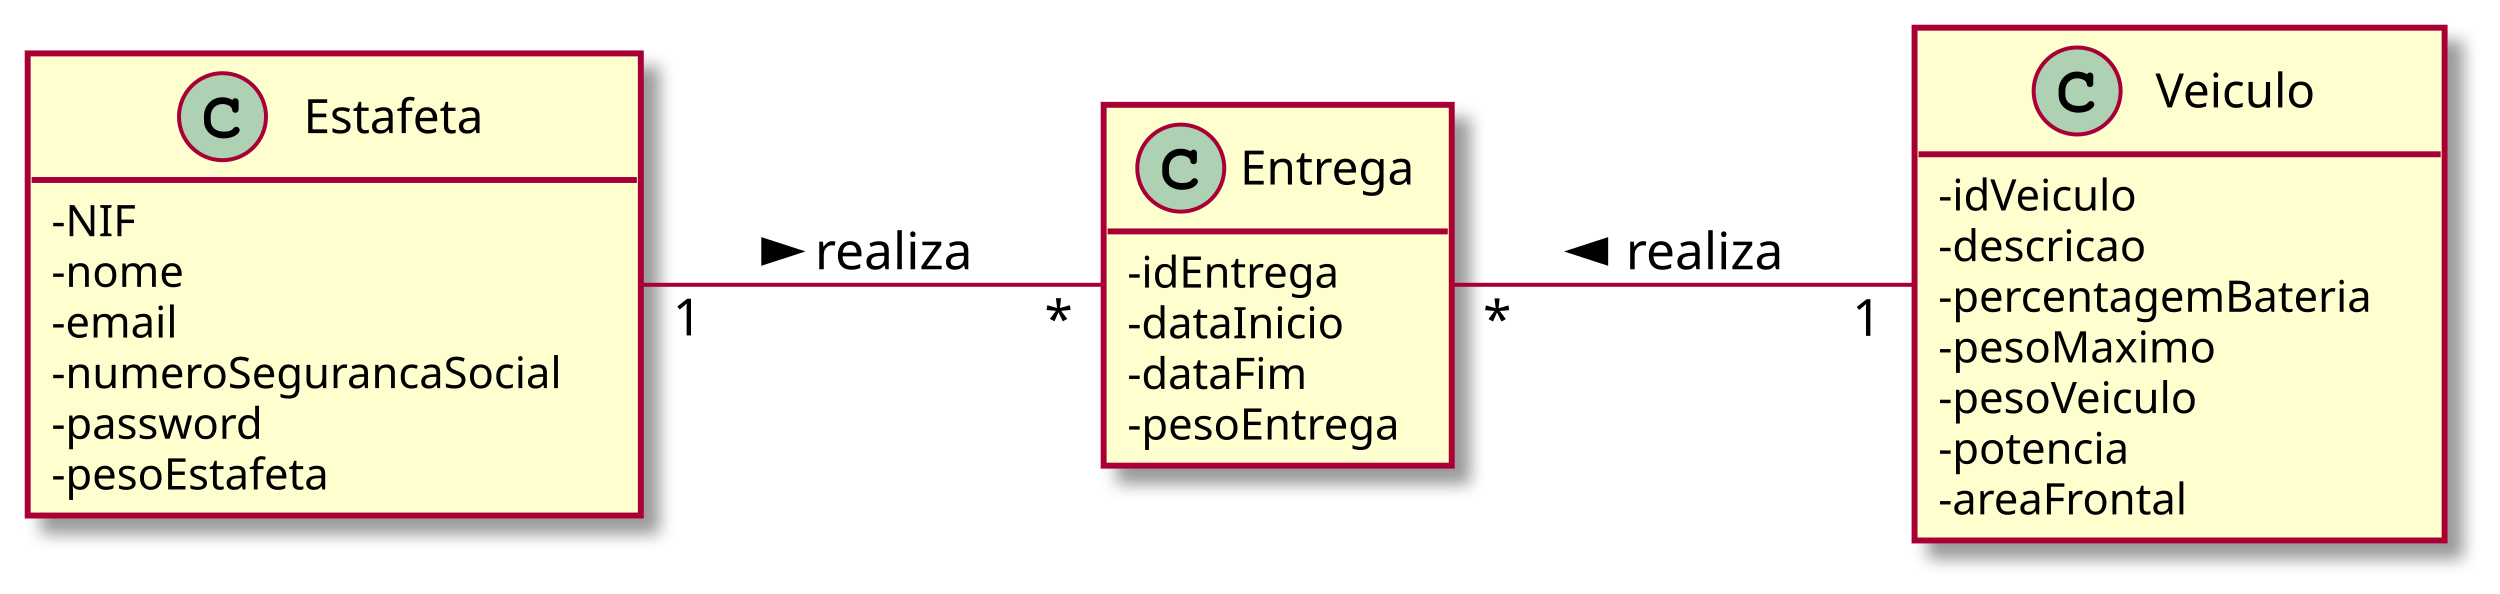
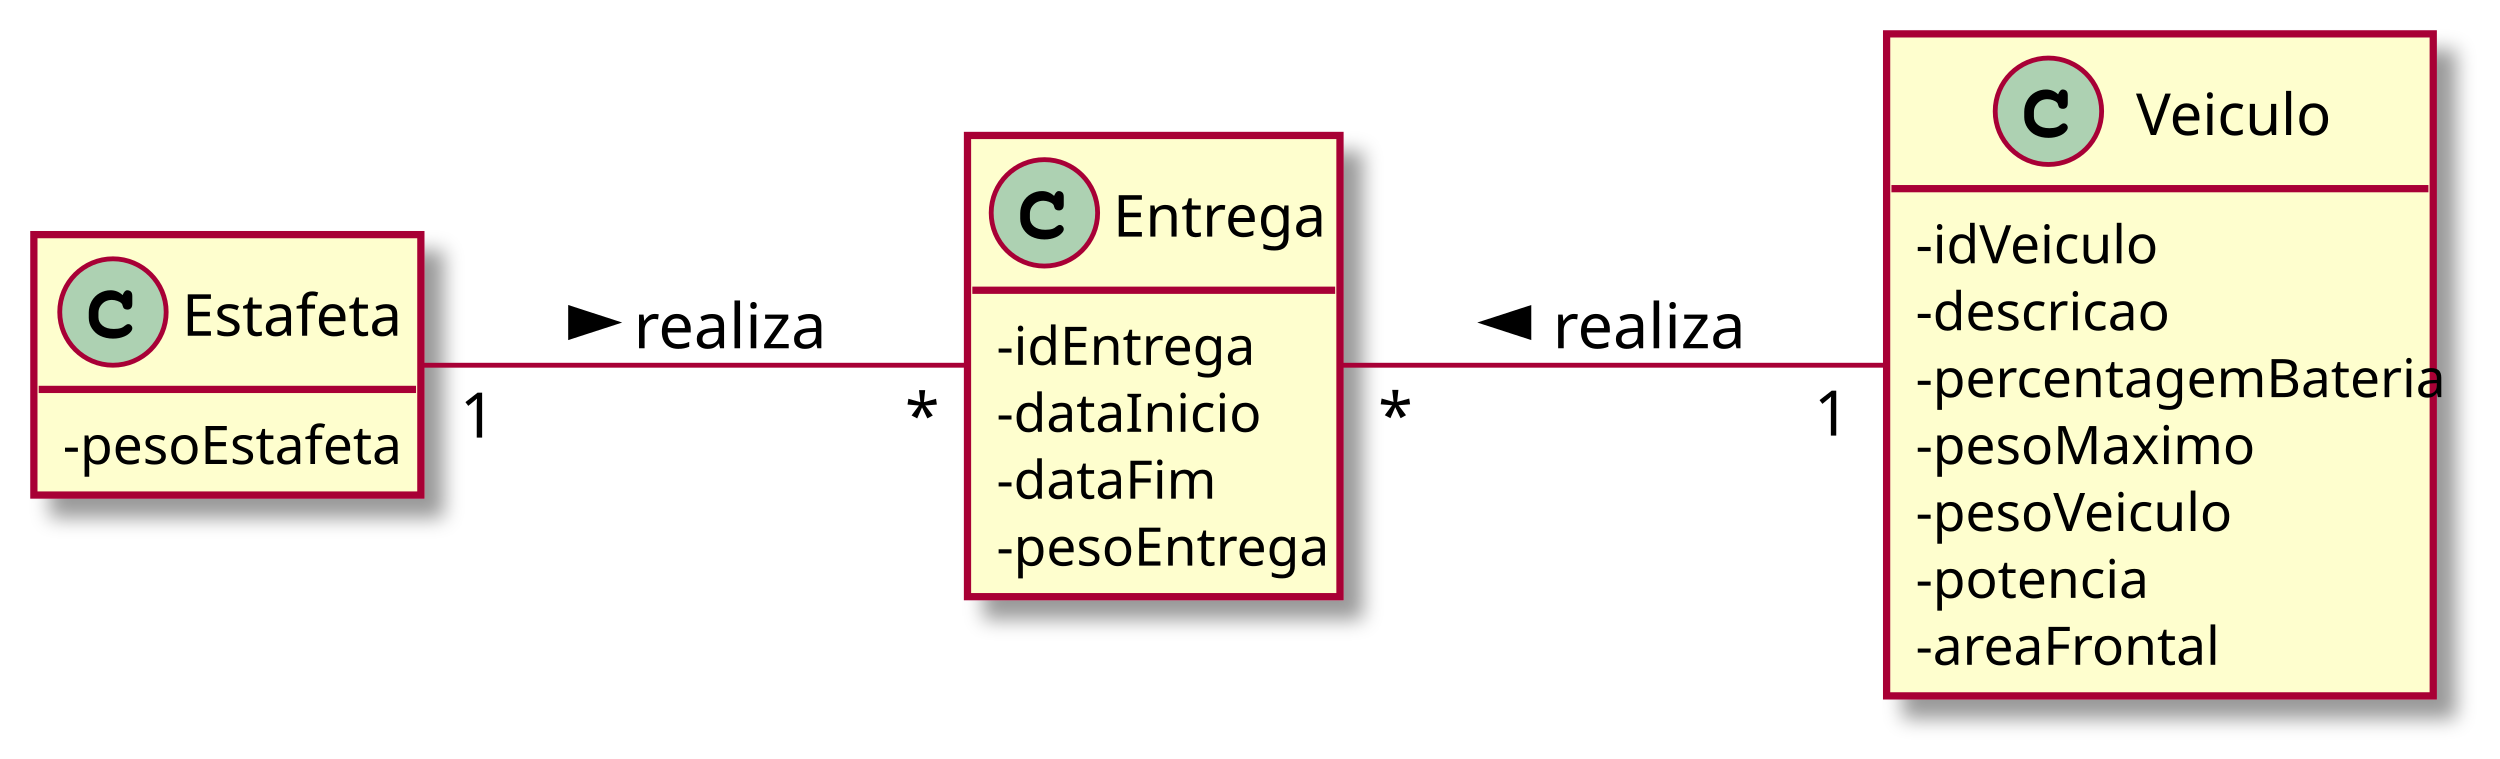
- <svg xmlns="http://www.w3.org/2000/svg" contentScriptType="application/ecmascript" contentStyleType="text/css" height="150px" preserveAspectRatio="none" style="width:632px;height:150px;" version="1.1" viewBox="0 0 632 150" width="632px" zoomAndPan="magnify">
+ <svg xmlns="http://www.w3.org/2000/svg" contentScriptType="application/ecmascript" contentStyleType="text/css" height="196.25px" preserveAspectRatio="none" style="width:646px;height:196px;" version="1.1" viewBox="0 0 646 196" width="646.25px" zoomAndPan="magnify">
  <defs>
-     <filter height="300%" id="f111uynsv4002p" width="300%" x="-1" y="-1">
-       <feGaussianBlur result="blurOut" stdDeviation="2.0" />
+     <filter height="300%" id="fv4bqzhq09no5" width="300%" x="-1" y="-1">
+       <feGaussianBlur result="blurOut" stdDeviation="2.5" />
      <feColorMatrix in="blurOut" result="blurOut2" type="matrix" values="0 0 0 0 0 0 0 0 0 0 0 0 0 0 0 0 0 0 .4 0" />
-       <feOffset dx="4.0" dy="4.0" in="blurOut2" result="blurOut3" />
+       <feOffset dx="5.0" dy="5.0" in="blurOut2" result="blurOut3" />
      <feBlend in="SourceGraphic" in2="blurOut3" mode="normal" />
    </filter>
  </defs>
  <g>
-     <rect codeLine="5" fill="#FEFECE" filter="url(#f111uynsv4002p)" height="91.219" id="Entrega" style="stroke:#A80036;stroke-width:1.5;" width="88" x="279" y="26.5" />
-     <ellipse cx="298.5" cy="42.5" fill="#ADD1B2" rx="11" ry="11" style="stroke:#A80036;stroke-width:1.0;" />
-     <path d="M300.844,38.172 C299.906,37.734 299.312,37.594 298.438,37.594 C295.812,37.594 293.812,39.672 293.812,42.391 L293.812,43.516 C293.812,46.094 295.922,47.984 298.812,47.984 C300.031,47.984 301.188,47.688 301.938,47.141 C302.516,46.734 302.844,46.281 302.844,45.891 C302.844,45.438 302.453,45.047 301.984,45.047 C301.766,45.047 301.562,45.125 301.375,45.312 C300.922,45.797 300.922,45.797 300.734,45.891 C300.312,46.156 299.625,46.281 298.859,46.281 C296.812,46.281 295.516,45.188 295.516,43.484 L295.516,42.391 C295.516,40.609 296.766,39.297 298.5,39.297 C299.078,39.297 299.688,39.453 300.156,39.703 C300.641,39.984 300.812,40.203 300.906,40.609 C300.969,41.016 301,41.141 301.141,41.266 C301.281,41.406 301.516,41.516 301.734,41.516 C302,41.516 302.266,41.375 302.438,41.156 C302.547,41 302.578,40.812 302.578,40.391 L302.578,38.969 C302.578,38.531 302.562,38.406 302.469,38.25 C302.312,37.984 302.031,37.844 301.734,37.844 C301.438,37.844 301.234,37.938 301.016,38.25 L300.844,38.172 Z " fill="#000000" />
-     <text fill="#000000" font-family="sans-serif" font-size="12" lengthAdjust="spacing" textLength="46" x="313.5" y="46.654">Entrega</text>
-     <line style="stroke:#A80036;stroke-width:1.5;" x1="280" x2="366" y1="58.5" y2="58.5" />
-     <text fill="#000000" font-family="sans-serif" font-size="11" lengthAdjust="spacing" textLength="58" x="285" y="72.71">-idEntrega</text>
-     <text fill="#000000" font-family="sans-serif" font-size="11" lengthAdjust="spacing" textLength="58" x="285" y="85.515">-dataInicio</text>
-     <text fill="#000000" font-family="sans-serif" font-size="11" lengthAdjust="spacing" textLength="49" x="285" y="98.32">-dataFim</text>
-     <text fill="#000000" font-family="sans-serif" font-size="11" lengthAdjust="spacing" textLength="76" x="285" y="111.124">-pesoEntrega</text>
-     <rect codeLine="12" fill="#FEFECE" filter="url(#f111uynsv4002p)" height="116.828" id="Estafeta" style="stroke:#A80036;stroke-width:1.5;" width="155" x="7" y="13.5" />
-     <ellipse cx="56.25" cy="29.5" fill="#ADD1B2" rx="11" ry="11" style="stroke:#A80036;stroke-width:1.0;" />
-     <path d="M58.594,25.172 C57.656,24.734 57.062,24.594 56.188,24.594 C53.562,24.594 51.562,26.672 51.562,29.391 L51.562,30.516 C51.562,33.094 53.672,34.984 56.562,34.984 C57.781,34.984 58.938,34.688 59.688,34.141 C60.266,33.734 60.594,33.281 60.594,32.891 C60.594,32.438 60.203,32.047 59.734,32.047 C59.516,32.047 59.312,32.125 59.125,32.312 C58.672,32.797 58.672,32.797 58.484,32.891 C58.062,33.156 57.375,33.281 56.609,33.281 C54.562,33.281 53.266,32.188 53.266,30.484 L53.266,29.391 C53.266,27.609 54.516,26.297 56.25,26.297 C56.828,26.297 57.438,26.453 57.906,26.703 C58.391,26.984 58.562,27.203 58.656,27.609 C58.719,28.016 58.75,28.141 58.891,28.266 C59.031,28.406 59.266,28.516 59.484,28.516 C59.75,28.516 60.016,28.375 60.188,28.156 C60.297,28 60.328,27.812 60.328,27.391 L60.328,25.969 C60.328,25.531 60.312,25.406 60.219,25.25 C60.062,24.984 59.781,24.844 59.484,24.844 C59.188,24.844 58.984,24.938 58.766,25.25 L58.594,25.172 Z " fill="#000000" />
-     <text fill="#000000" font-family="sans-serif" font-size="12" lengthAdjust="spacing" textLength="48" x="76.75" y="33.654">Estafeta</text>
-     <line style="stroke:#A80036;stroke-width:1.5;" x1="8" x2="161" y1="45.5" y2="45.5" />
-     <text fill="#000000" font-family="sans-serif" font-size="11" lengthAdjust="spacing" textLength="21" x="13" y="59.71">-NIF</text>
-     <text fill="#000000" font-family="sans-serif" font-size="11" lengthAdjust="spacing" textLength="37" x="13" y="72.515">-nome</text>
-     <text fill="#000000" font-family="sans-serif" font-size="11" lengthAdjust="spacing" textLength="36" x="13" y="85.32">-email</text>
-     <text fill="#000000" font-family="sans-serif" font-size="11" lengthAdjust="spacing" textLength="143" x="13" y="98.124">-numeroSegurancaSocial</text>
-     <text fill="#000000" font-family="sans-serif" font-size="11" lengthAdjust="spacing" textLength="57" x="13" y="110.929">-password</text>
-     <text fill="#000000" font-family="sans-serif" font-size="11" lengthAdjust="spacing" textLength="79" x="13" y="123.734">-pesoEstafeta</text>
-     <rect codeLine="22" fill="#FEFECE" filter="url(#f111uynsv4002p)" height="129.633" id="Veiculo" style="stroke:#A80036;stroke-width:1.5;" width="134" x="484" y="7" />
-     <ellipse cx="525.1" cy="23" fill="#ADD1B2" rx="11" ry="11" style="stroke:#A80036;stroke-width:1.0;" />
-     <path d="M527.444,18.672 C526.506,18.234 525.913,18.094 525.038,18.094 C522.413,18.094 520.413,20.172 520.413,22.891 L520.413,24.016 C520.413,26.594 522.522,28.484 525.413,28.484 C526.631,28.484 527.788,28.188 528.538,27.641 C529.116,27.234 529.444,26.781 529.444,26.391 C529.444,25.938 529.053,25.547 528.584,25.547 C528.366,25.547 528.163,25.625 527.975,25.812 C527.522,26.297 527.522,26.297 527.334,26.391 C526.913,26.656 526.225,26.781 525.459,26.781 C523.413,26.781 522.116,25.688 522.116,23.984 L522.116,22.891 C522.116,21.109 523.366,19.797 525.1,19.797 C525.678,19.797 526.288,19.953 526.756,20.203 C527.241,20.484 527.413,20.703 527.506,21.109 C527.569,21.516 527.6,21.641 527.741,21.766 C527.881,21.906 528.116,22.016 528.334,22.016 C528.6,22.016 528.866,21.875 529.038,21.656 C529.147,21.5 529.178,21.312 529.178,20.891 L529.178,19.469 C529.178,19.031 529.163,18.906 529.069,18.75 C528.913,18.484 528.631,18.344 528.334,18.344 C528.038,18.344 527.834,18.438 527.616,18.75 L527.444,18.672 Z " fill="#000000" />
-     <text fill="#000000" font-family="sans-serif" font-size="12" lengthAdjust="spacing" textLength="44" x="544.9" y="27.154">Veiculo</text>
-     <line style="stroke:#A80036;stroke-width:1.5;" x1="485" x2="617" y1="39" y2="39" />
-     <text fill="#000000" font-family="sans-serif" font-size="11" lengthAdjust="spacing" textLength="56" x="490" y="53.21">-idVeiculo</text>
-     <text fill="#000000" font-family="sans-serif" font-size="11" lengthAdjust="spacing" textLength="58" x="490" y="66.015">-descricao</text>
-     <text fill="#000000" font-family="sans-serif" font-size="11" lengthAdjust="spacing" textLength="122" x="490" y="78.82">-percentagemBateria</text>
-     <text fill="#000000" font-family="sans-serif" font-size="11" lengthAdjust="spacing" textLength="76" x="490" y="91.624">-pesoMaximo</text>
-     <text fill="#000000" font-family="sans-serif" font-size="11" lengthAdjust="spacing" textLength="74" x="490" y="104.429">-pesoVeiculo</text>
-     <text fill="#000000" font-family="sans-serif" font-size="11" lengthAdjust="spacing" textLength="53" x="490" y="117.234">-potencia</text>
-     <text fill="#000000" font-family="sans-serif" font-size="11" lengthAdjust="spacing" textLength="68" x="490" y="130.039">-areaFrontal</text>
-     <path codeLine="32" d="M162.285,72 C200.859,72 246.174,72 278.663,72 " fill="none" id="Estafeta-Entrega" style="stroke:#A80036;stroke-width:1.0;" />
-     <polygon fill="#000000" points="202,63.566,192.955,60.627,192.955,66.505,202,63.566" style="stroke:#000000;stroke-width:1.0;" />
-     <text fill="#000000" font-family="sans-serif" font-size="13" lengthAdjust="spacing" textLength="42" x="206" y="68.067">realiza</text>
-     <text fill="#000000" font-family="sans-serif" font-size="13" lengthAdjust="spacing" textLength="8" x="170.08" y="84.796">1</text>
-     <text fill="#000000" font-family="sans-serif" font-size="13" lengthAdjust="spacing" textLength="7" x="264.039" y="85.255">*</text>
-     <path codeLine="33" d="M367.041,72 C400.083,72 446.282,72 483.988,72 " fill="none" id="Entrega-Veiculo" style="stroke:#A80036;stroke-width:1.0;" />
-     <polygon fill="#000000" points="397,63.566,406.045,66.505,406.045,60.627,397,63.566" style="stroke:#000000;stroke-width:1.0;" />
-     <text fill="#000000" font-family="sans-serif" font-size="13" lengthAdjust="spacing" textLength="42" x="411" y="68.067">realiza</text>
-     <text fill="#000000" font-family="sans-serif" font-size="13" lengthAdjust="spacing" textLength="7" x="374.915" y="85.302">*</text>
-     <text fill="#000000" font-family="sans-serif" font-size="13" lengthAdjust="spacing" textLength="8" x="468.221" y="84.915">1</text>
+     <rect codeLine="5" fill="#FEFECE" filter="url(#fv4bqzhq09no5)" height="119.18" id="Entrega" style="stroke:#A80036;stroke-width:1.875;" width="96.25" x="250" y="35" />
+     <ellipse cx="269.875" cy="55" fill="#ADD1B2" rx="13.75" ry="13.75" style="stroke:#A80036;stroke-width:1.25;" />
+     <path d="M272.375,50.625 Q272.629,50 272.922,49.688 Q273.215,49.375 273.547,49.375 Q274.133,49.375 274.504,49.727 Q274.875,50.078 274.875,50.898 L274.875,52.852 Q274.875,53.672 274.523,54.023 Q274.172,54.375 273.625,54.375 Q273.137,54.375 272.824,54.16 Q272.512,53.945 272.375,53.379 Q272.316,52.988 272.102,52.773 Q271.711,52.363 271.008,52.129 Q270.305,51.875 269.602,51.875 Q268.723,51.875 267.981,52.227 Q267.258,52.578 266.691,53.359 Q266.125,54.141 266.125,55.215 L266.125,56.367 Q266.125,57.656 267.18,58.516 Q268.234,59.375 270.109,59.375 Q271.223,59.375 272.004,59.121 Q272.453,58.984 272.961,58.535 Q273.293,58.281 273.469,58.203 Q273.644,58.125 273.859,58.125 Q274.269,58.125 274.562,58.457 Q274.875,58.77 274.875,59.219 Q274.875,59.648 274.445,60.156 Q273.82,60.898 272.824,61.309 Q271.516,61.875 269.914,61.875 Q268.039,61.875 266.535,61.133 Q265.324,60.547 264.465,59.277 Q263.625,58.008 263.625,56.504 L263.625,55.137 Q263.625,53.574 264.367,52.207 Q265.129,50.84 266.438,50.117 Q267.766,49.375 269.25,49.375 Q270.148,49.375 270.93,49.688 Q271.711,50 272.375,50.625 Z " fill="#000000" />
+     <text fill="#000000" font-family="sans-serif" font-size="15" lengthAdjust="spacing" textLength="53.75" x="287.625" y="61.138">Entrega</text>
+     <line style="stroke:#A80036;stroke-width:1.875;" x1="251.25" x2="345" y1="75" y2="75" />
+     <text fill="#000000" font-family="sans-serif" font-size="13.75" lengthAdjust="spacing" textLength="61.25" x="257.5" y="94.274">-idEntrega</text>
+     <text fill="#000000" font-family="sans-serif" font-size="13.75" lengthAdjust="spacing" textLength="61.25" x="257.5" y="111.569">-dataInicio</text>
+     <text fill="#000000" font-family="sans-serif" font-size="13.75" lengthAdjust="spacing" textLength="51.25" x="257.5" y="128.863">-dataFim</text>
+     <text fill="#000000" font-family="sans-serif" font-size="13.75" lengthAdjust="spacing" textLength="81.25" x="257.5" y="146.158">-pesoEntrega</text>
+     <rect codeLine="12" fill="#FEFECE" filter="url(#fv4bqzhq09no5)" height="67.295" id="Estafeta" style="stroke:#A80036;stroke-width:1.875;" width="100" x="8.75" y="60.625" />
+     <ellipse cx="29.188" cy="80.625" fill="#ADD1B2" rx="13.75" ry="13.75" style="stroke:#A80036;stroke-width:1.25;" />
+     <path d="M31.688,76.25 Q31.941,75.625 32.234,75.312 Q32.527,75 32.859,75 Q33.445,75 33.816,75.352 Q34.188,75.703 34.188,76.523 L34.188,78.477 Q34.188,79.297 33.836,79.648 Q33.484,80 32.938,80 Q32.449,80 32.137,79.785 Q31.824,79.57 31.688,79.004 Q31.629,78.613 31.414,78.398 Q31.023,77.988 30.32,77.754 Q29.617,77.5 28.914,77.5 Q28.035,77.5 27.293,77.852 Q26.57,78.203 26.004,78.984 Q25.438,79.766 25.438,80.84 L25.438,81.992 Q25.438,83.281 26.492,84.141 Q27.547,85 29.422,85 Q30.535,85 31.316,84.746 Q31.766,84.609 32.273,84.16 Q32.605,83.906 32.781,83.828 Q32.957,83.75 33.172,83.75 Q33.582,83.75 33.875,84.082 Q34.188,84.394 34.188,84.844 Q34.188,85.273 33.758,85.781 Q33.133,86.523 32.137,86.934 Q30.828,87.5 29.227,87.5 Q27.352,87.5 25.848,86.758 Q24.637,86.172 23.777,84.902 Q22.938,83.633 22.938,82.129 L22.938,80.762 Q22.938,79.199 23.68,77.832 Q24.441,76.465 25.75,75.742 Q27.078,75 28.562,75 Q29.461,75 30.242,75.312 Q31.023,75.625 31.688,76.25 Z " fill="#000000" />
+     <text fill="#000000" font-family="sans-serif" font-size="15" lengthAdjust="spacing" textLength="56.25" x="47.062" y="86.763">Estafeta</text>
+     <line style="stroke:#A80036;stroke-width:1.875;" x1="10" x2="107.5" y1="100.625" y2="100.625" />
+     <text fill="#000000" font-family="sans-serif" font-size="13.75" lengthAdjust="spacing" textLength="85" x="16.25" y="119.899">-pesoEstafeta</text>
+     <rect codeLine="17" fill="#FEFECE" filter="url(#fv4bqzhq09no5)" height="171.065" id="Veiculo" style="stroke:#A80036;stroke-width:1.875;" width="141.25" x="487.5" y="8.75" />
+     <ellipse cx="529.312" cy="28.75" fill="#ADD1B2" rx="13.75" ry="13.75" style="stroke:#A80036;stroke-width:1.25;" />
+     <path d="M531.812,24.375 Q532.066,23.75 532.359,23.438 Q532.652,23.125 532.984,23.125 Q533.57,23.125 533.941,23.477 Q534.312,23.828 534.312,24.648 L534.312,26.602 Q534.312,27.422 533.961,27.773 Q533.609,28.125 533.062,28.125 Q532.574,28.125 532.262,27.91 Q531.949,27.695 531.812,27.129 Q531.754,26.738 531.539,26.523 Q531.148,26.113 530.445,25.879 Q529.742,25.625 529.039,25.625 Q528.16,25.625 527.418,25.977 Q526.695,26.328 526.129,27.109 Q525.562,27.891 525.562,28.965 L525.562,30.117 Q525.562,31.406 526.617,32.266 Q527.672,33.125 529.547,33.125 Q530.66,33.125 531.441,32.871 Q531.891,32.734 532.398,32.285 Q532.731,32.031 532.906,31.953 Q533.082,31.875 533.297,31.875 Q533.707,31.875 534,32.207 Q534.312,32.52 534.312,32.969 Q534.312,33.398 533.883,33.906 Q533.258,34.648 532.262,35.059 Q530.953,35.625 529.352,35.625 Q527.477,35.625 525.973,34.883 Q524.762,34.297 523.902,33.027 Q523.062,31.758 523.062,30.254 L523.062,28.887 Q523.062,27.324 523.805,25.957 Q524.566,24.59 525.875,23.867 Q527.203,23.125 528.688,23.125 Q529.586,23.125 530.367,23.438 Q531.148,23.75 531.812,24.375 Z " fill="#000000" />
+     <text fill="#000000" font-family="sans-serif" font-size="15" lengthAdjust="spacing" textLength="50" x="551.938" y="34.888">Veiculo</text>
+     <line style="stroke:#A80036;stroke-width:1.875;" x1="488.75" x2="627.5" y1="48.75" y2="48.75" />
+     <text fill="#000000" font-family="sans-serif" font-size="13.75" lengthAdjust="spacing" textLength="60" x="495" y="68.024">-idVeiculo</text>
+     <text fill="#000000" font-family="sans-serif" font-size="13.75" lengthAdjust="spacing" textLength="65" x="495" y="85.319">-descricao</text>
+     <text fill="#000000" font-family="sans-serif" font-size="13.75" lengthAdjust="spacing" textLength="126.25" x="495" y="102.614">-percentagemBateria</text>
+     <text fill="#000000" font-family="sans-serif" font-size="13.75" lengthAdjust="spacing" textLength="80" x="495" y="119.908">-pesoMaximo</text>
+     <text fill="#000000" font-family="sans-serif" font-size="13.75" lengthAdjust="spacing" textLength="80" x="495" y="137.203">-pesoVeiculo</text>
+     <text fill="#000000" font-family="sans-serif" font-size="13.75" lengthAdjust="spacing" textLength="56.25" x="495" y="154.498">-potencia</text>
+     <text fill="#000000" font-family="sans-serif" font-size="13.75" lengthAdjust="spacing" textLength="73.75" x="495" y="171.793">-areaFrontal</text>
+     <path codeLine="27" d="M109.075,94.375 C150.412,94.375 209.137,94.375 249.875,94.375 " fill="none" id="Estafeta-Entrega" style="stroke:#A80036;stroke-width:1.25;" />
+     <polygon fill="#000000" points="158.75,83.345,147.444,79.671,147.444,87.018,158.75,83.345" style="stroke:#000000;stroke-width:1.25;" />
+     <text fill="#000000" font-family="sans-serif" font-size="16.25" lengthAdjust="spacing" textLength="47.5" x="163.75" y="89.994">realiza</text>
+     <text fill="#000000" font-family="sans-serif" font-size="16.25" lengthAdjust="spacing" textLength="8.75" x="118.818" y="113.083">1</text>
+     <text fill="#000000" font-family="sans-serif" font-size="16.25" lengthAdjust="spacing" textLength="6.25" x="233.832" y="113.151">*</text>
+     <path codeLine="28" d="M346.6,94.375 C385.95,94.375 442.55,94.375 487.125,94.375 " fill="none" id="Entrega-Veiculo" style="stroke:#A80036;stroke-width:1.25;" />
+     <polygon fill="#000000" points="383.75,83.345,395.056,87.018,395.056,79.671,383.75,83.345" style="stroke:#000000;stroke-width:1.25;" />
+     <text fill="#000000" font-family="sans-serif" font-size="16.25" lengthAdjust="spacing" textLength="47.5" x="401.25" y="89.994">realiza</text>
+     <text fill="#000000" font-family="sans-serif" font-size="16.25" lengthAdjust="spacing" textLength="6.25" x="356.114" y="113.088">*</text>
+     <text fill="#000000" font-family="sans-serif" font-size="16.25" lengthAdjust="spacing" textLength="8.75" x="468.718" y="112.565">1</text>
  </g>
</svg>
